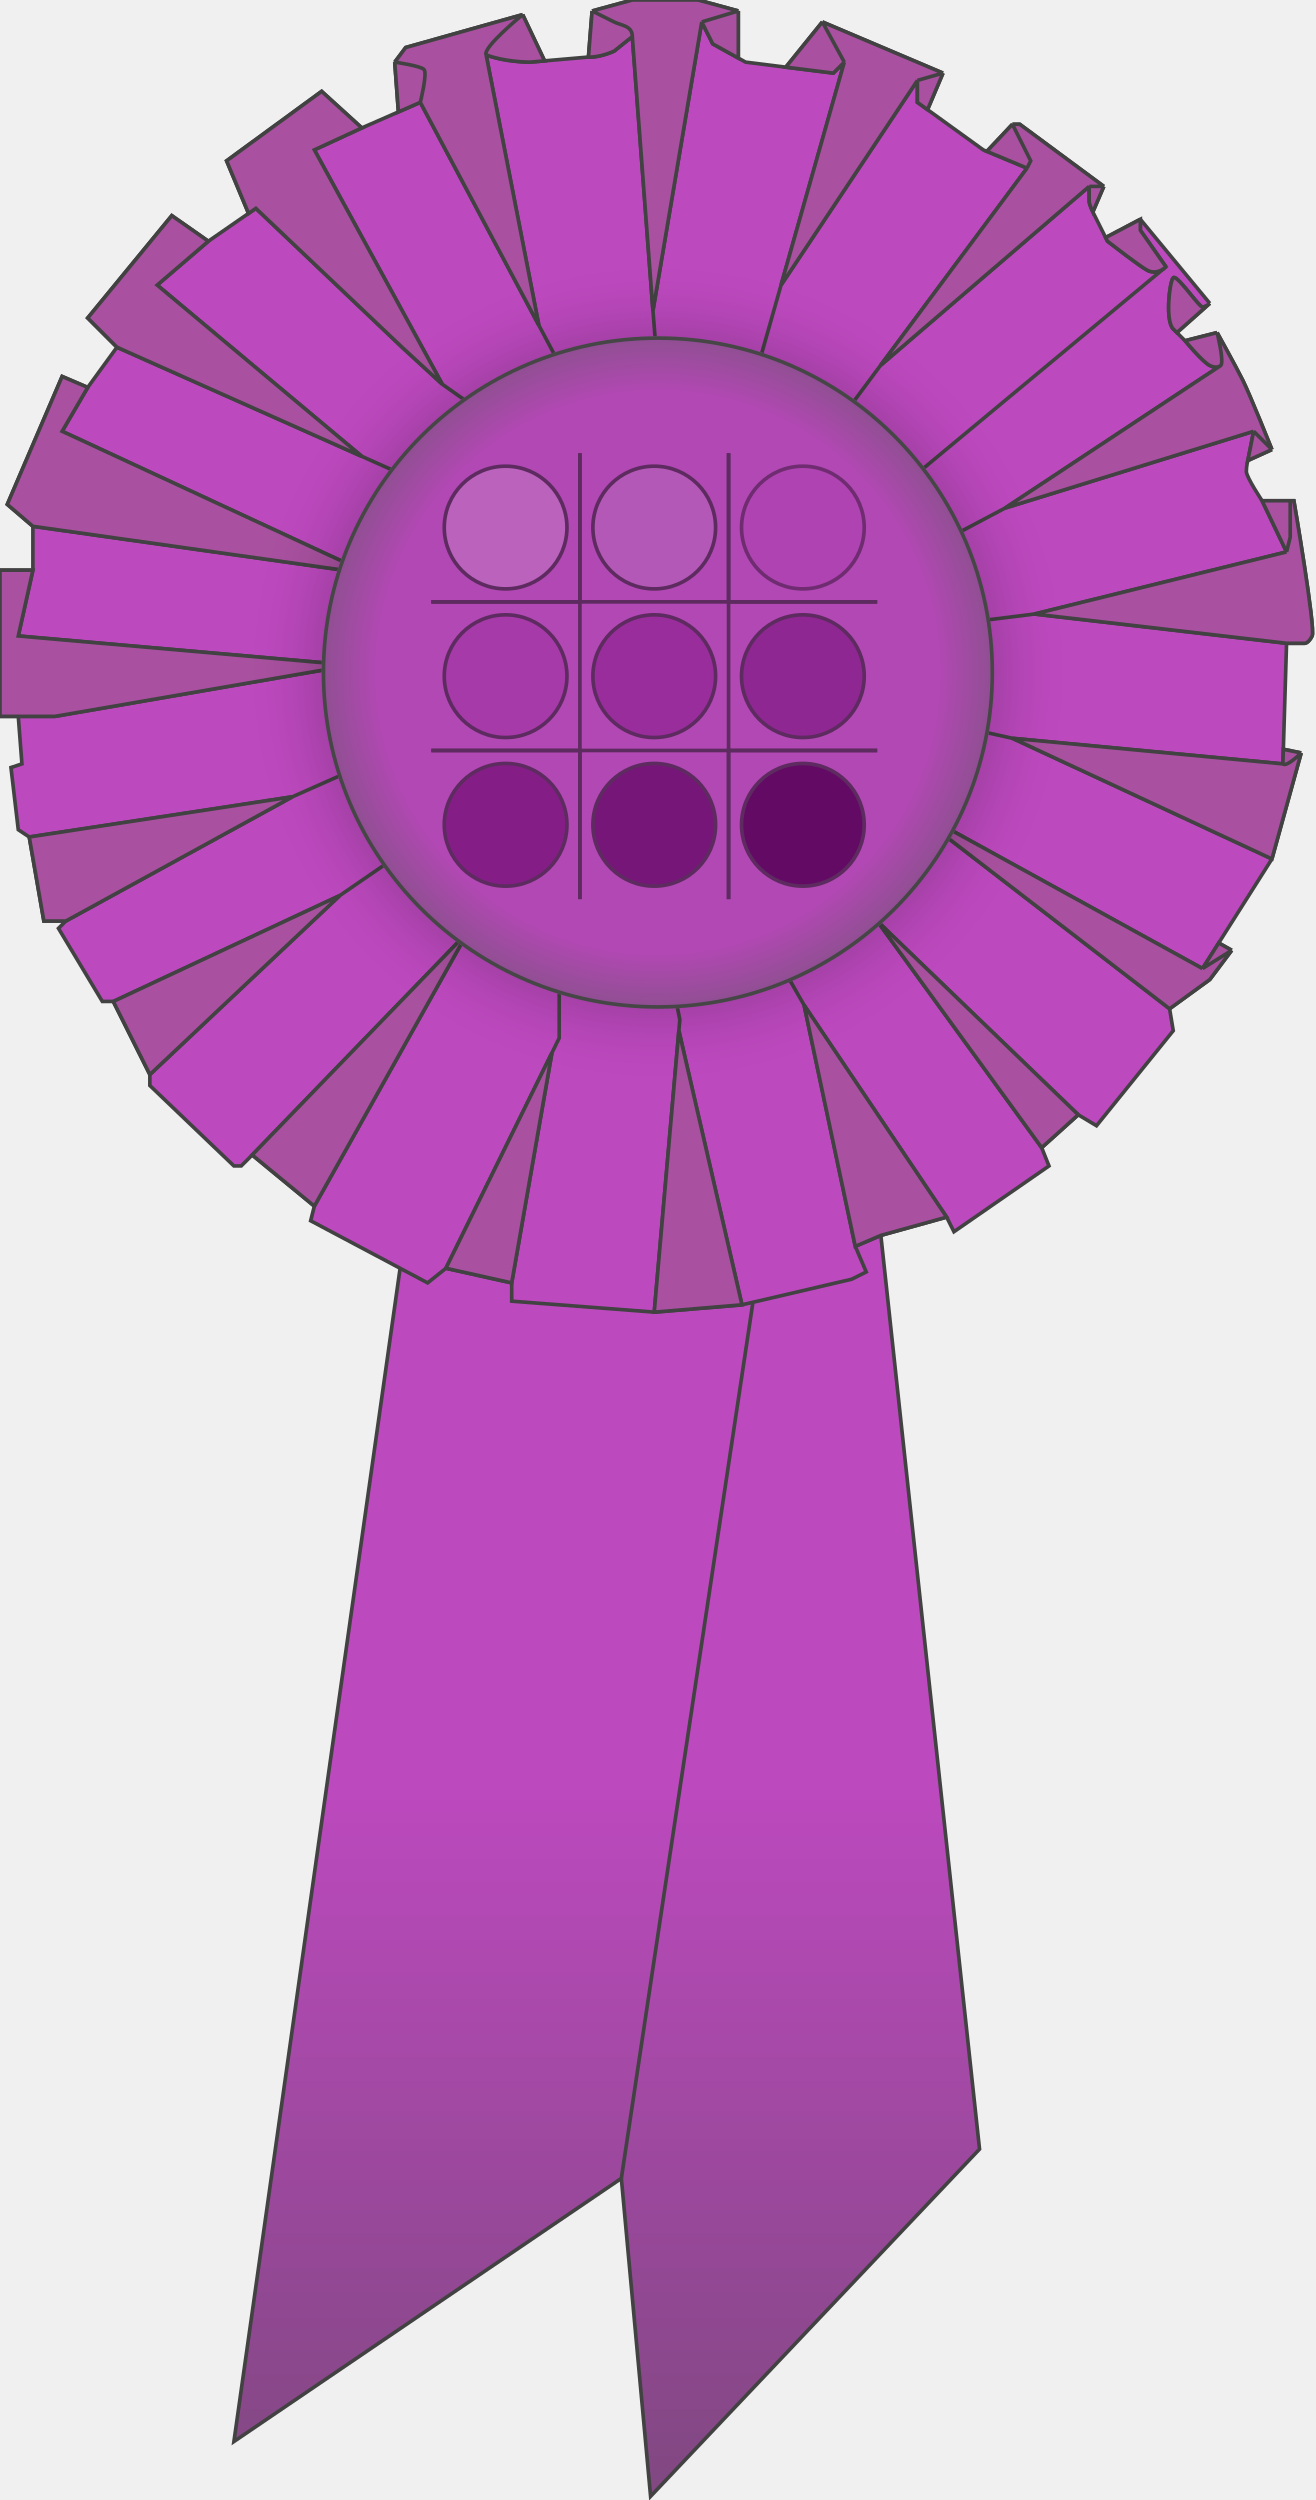
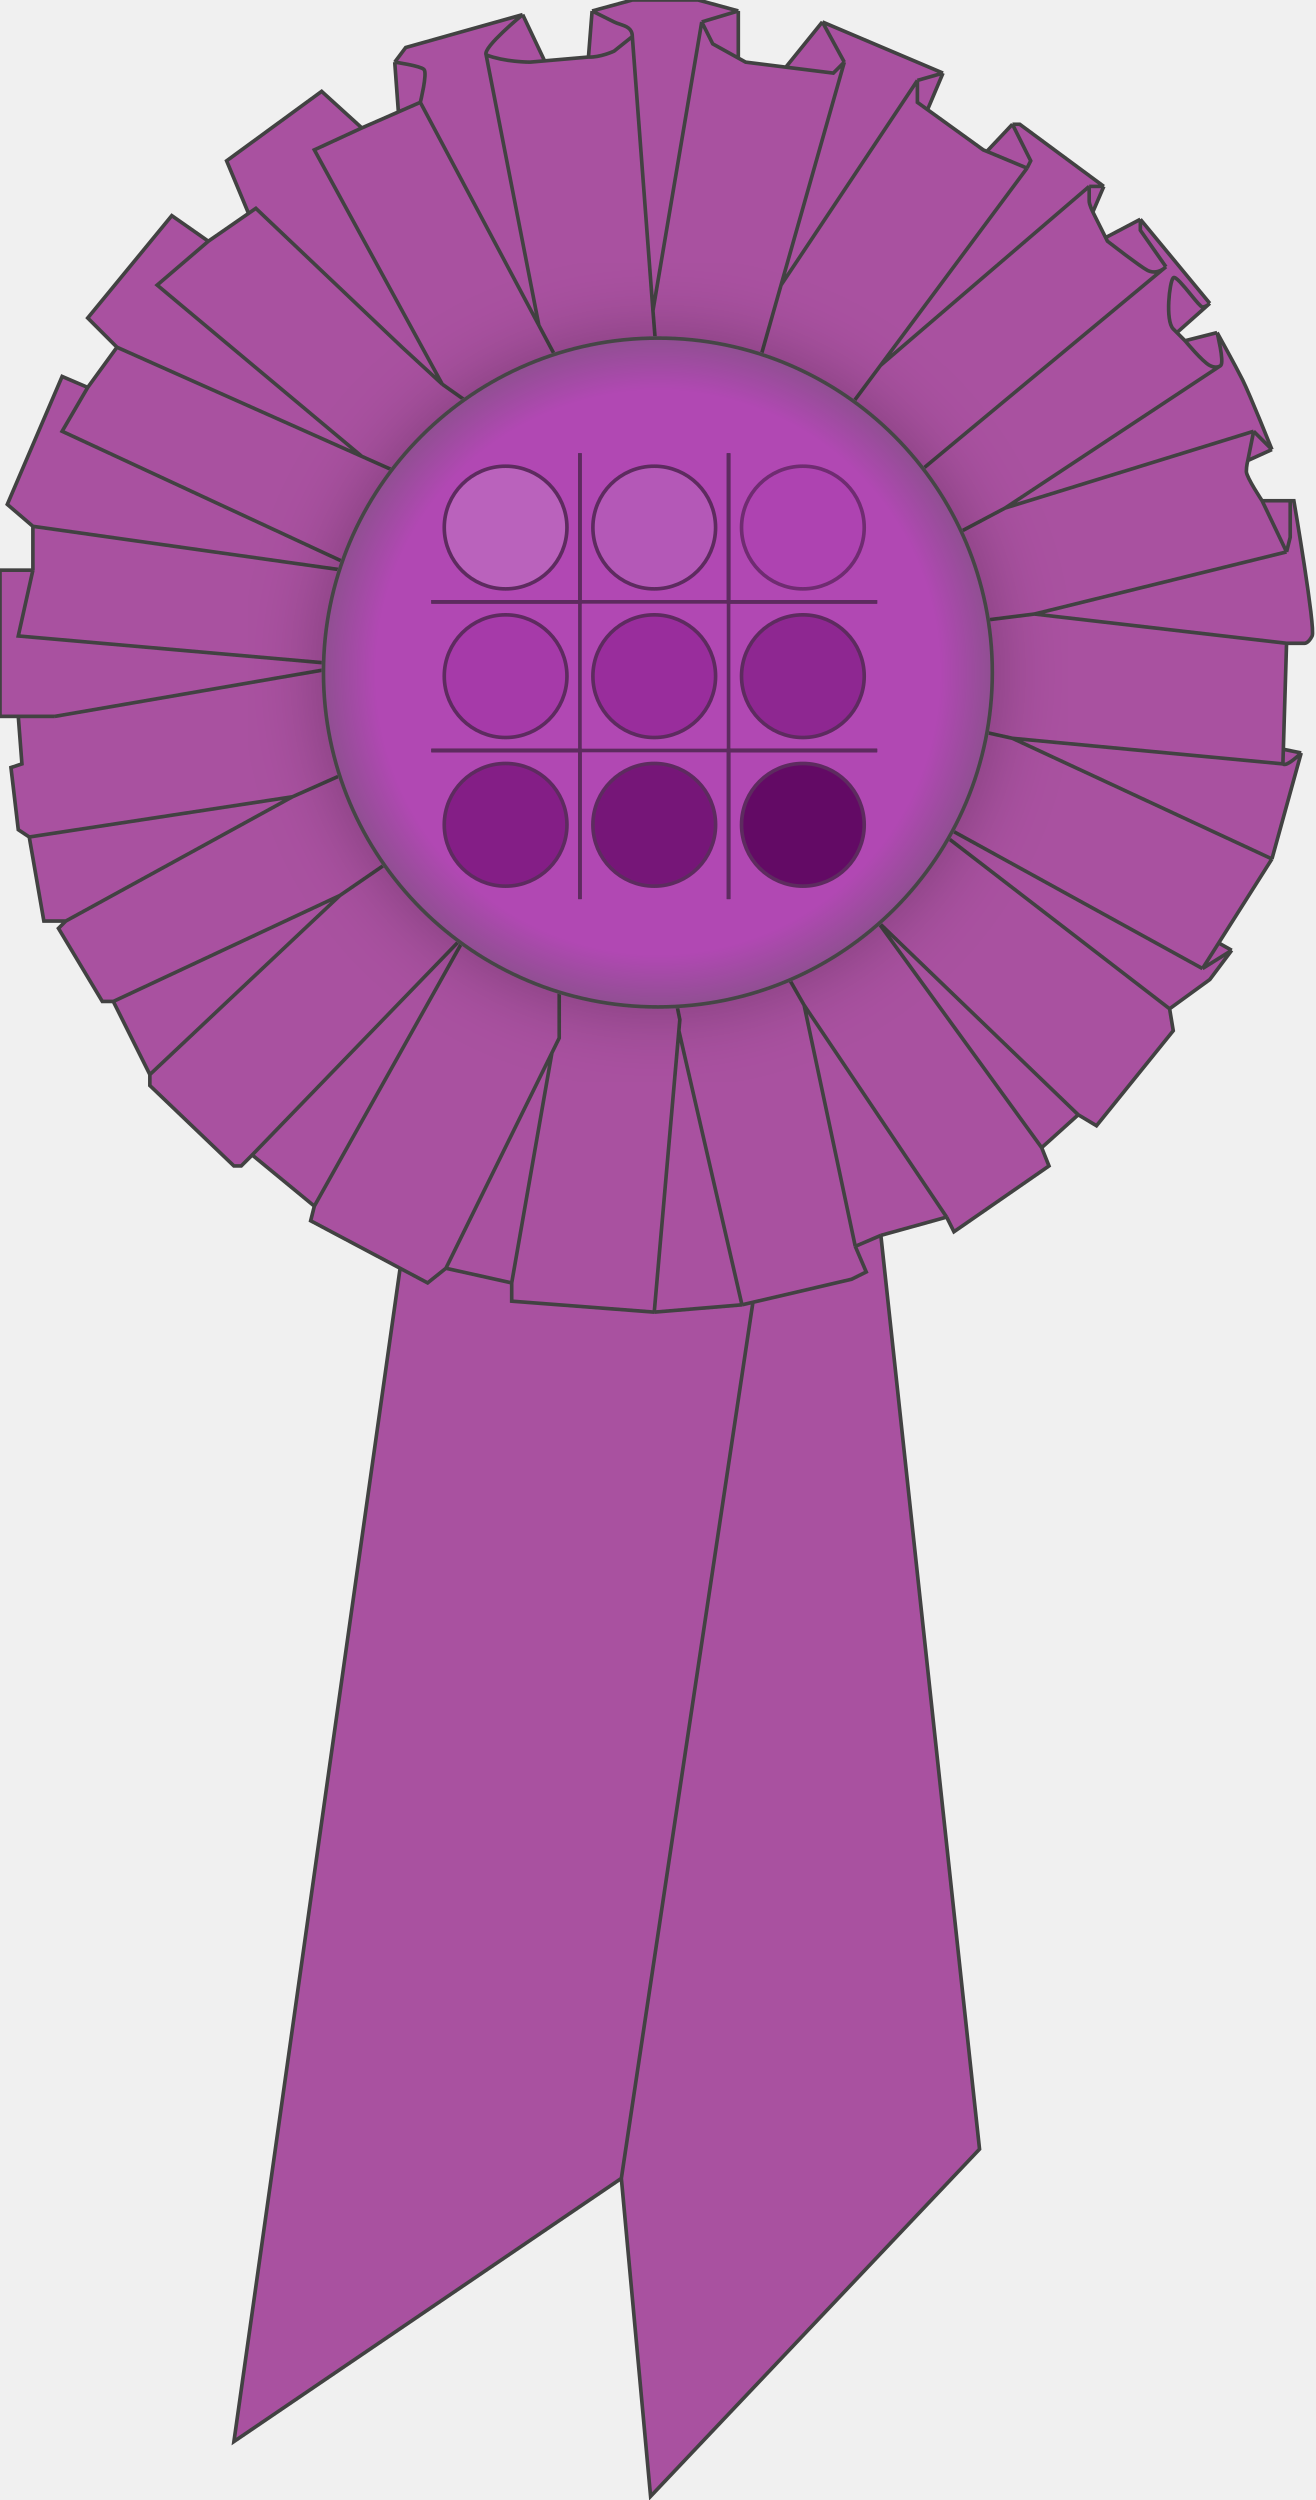
<svg xmlns="http://www.w3.org/2000/svg" width="180" height="342" viewBox="0 0 180 342" fill="none">
  <g clip-path="url(#clip0)">
-     <path d="M72.5 8.5C72.5 8.5 69 8.5 66.5 7.5L73.716 44.5L78 52.559C82.484 51.486 85.135 51.2 90 51L89.323 42.5L86.5 5L84 7C84 7 82.08 7.887 80.5 7.804L74.5 8.326L72.5 8.5Z" fill="url(#paint0_linear)" style="mix-blend-mode:darken" />
-     <path d="M112.5 3L115.5 8.5L106.847 39L125.5 11L129 10L112.5 3Z" fill="url(#paint1_linear)" style="mix-blend-mode:darken" />
-     <path d="M118.5 174L117 170.5L110 137.5L108 134C102.169 135.86 98.785 136.547 92.5 137L93 139.5L92.869 141L101.5 178.5L103 178.15L116.5 175L118.5 174Z" fill="url(#paint2_linear)" style="mix-blend-mode:darken" />
-     <path d="M14 137H15.5L46.5 122.5L54.5 117C51.781 112.49 50.543 109.873 49 105L40 109L9 126L8 127L14 137Z" fill="url(#paint3_linear)" style="mix-blend-mode:darken" />
-     <path d="M120.5 169L117 170.5L118.5 174L116.5 175L103 178.15L85 298L89 341.5L134 294L120.5 169Z" fill="url(#paint4_linear)" style="mix-blend-mode:darken" />
-     <path fill-rule="evenodd" clip-rule="evenodd" d="M3 104.5L2.5 98H7.5L48 91L2.5 87L4.5 78V72L50.5 78.5L8.5 59L12 53L16 47.5L49.5 62.434L21.5 39L28.5 33L34 29.192L35 28.5L55 47.5L60.5 52.559L43 20.5L49.5 17.5L54.5 15.312L57.5 14L73.716 44.5L78 52.559C82.484 51.486 85.135 51.2 90 51L89.323 42.5L96 3L97.5 6L101 7.944L102 8.5L107.5 9.188L114 10L115.5 8.5L106.847 39L125.5 11V14L126.885 15L134.5 20.5L135 20.708L140.5 23L120.443 50L149 25.5V27.5C149 28 149.5 29 149.5 29L151.25 32.5L151.5 33C151.5 33 156 36.5 157 37C157.813 37.407 158.626 37.152 159.17 36.774L159.5 36.5L156 31.5V30L165.5 41.5C165.5 41.5 165.455 41.545 165.378 41.608C165.2 41.755 164.85 42 164.5 42C164.287 42 163.62 41.184 162.887 40.285C161.898 39.074 160.787 37.713 160.5 38C160 38.5 159.37 43.87 160.5 45L161 45.5L162.113 46.613C162.113 46.613 164.5 49.5 165.5 50C166.161 50.331 166.604 50.224 166.828 50.114L137.5 69.5L171.5 59L170.7 63C170.7 63 170.5 63.718 170.5 64.5C170.5 65.282 172.652 68.5 172.652 68.5L176 75.5L141.5 84L176 88L175.561 102.5L178 103C178 103 176 105 175.5 104.5L138.5 101L174 117.5L166.717 129L168.5 130L164.5 132.5L130 113.5L129.5 114.5L160 138L160.5 141L150 154L147.5 152.5L120 126L142.5 157L143.5 159.5L130.5 168.5L129.5 166.5L110 137.5L108 134C102.169 135.86 98.785 136.547 92.5 137L93 139.5L92.869 141L89.5 179.5L101.5 178.5L103 178.15L85 298L32 334L54.735 173.5L42.5 167L43 165L64 127.5L34.5 158L33 159.5H32L20.5 148.5V147L46.5 122.5L54.5 117C51.781 112.49 50.543 109.873 49 105L40 109L4 114.5L2.5 113.5L1.5 105L3 104.5ZM166.828 50.114L167 50C167 50 166.943 50.057 166.828 50.114ZM70 175.5L61 173.5L75.5 144.032L70 175.5Z" fill="url(#paint5_linear)" style="mix-blend-mode:darken" />
-     <path d="M48 91L7.5 98H2.5M48 91L2.5 87L4.5 78M48 91C48.487 86.036 49.061 83.303 50.5 78.5M48 91C47.846 96.472 47.996 99.538 49 105M4.5 78H0V98H2.5M4.5 78V72M50.5 78.5L4.5 72M50.5 78.5L8.5 59L12 53M50.5 78.5C52.901 73.561 53.982 70.404 57.5 66M4.5 72L1 69L8.5 51.5L12 53M12 53L16 47.5M57.5 66L49.5 62.434M57.5 66C61.262 61.805 63.84 60.367 67.5 57.5M16 47.5L12 43.5L23.5 29.5L28.5 33M16 47.5L49.5 62.434M28.5 33L21.5 39L49.5 62.434M28.5 33L34 29.192M67.5 57.5L60.5 52.559M67.5 57.5C71.439 55.112 73.756 54.081 78 52.559M34 29.192L35 28.5L55 47.5L60.5 52.559M34 29.192L31 22L44 12.5L49.5 17.5M49.5 17.5L43 20.5L60.5 52.559M49.5 17.5L54.5 15.312M57.5 14C57.5 14 58.5 10 58 9.5C57.5 9 54 8.5 54 8.5M57.5 14L54.5 15.312M57.5 14L73.716 44.5M78 52.559L73.716 44.5M78 52.559C82.484 51.486 85.135 51.2 90 51M54 8.5L55.5 6.5L71.5 2M54 8.5L54.5 15.312M71.5 2C71.5 2 66 6.5 66.5 7.5M71.5 2L74.5 8.326M66.5 7.5C69 8.5 72.5 8.5 72.5 8.5L74.5 8.326M66.5 7.5C69.318 21.949 73.716 44.5 73.716 44.5M66.5 7.5L73.716 44.5M86.5 5L84 7C84 7 82.08 7.887 80.5 7.804M86.5 5L89.323 42.5M86.5 5C86.5 3.875 85.656 3.594 84.812 3.312C84.531 3.219 84.25 3.125 84 3M84 3C83 2.5 81 1.5 81 1.5M84 3L81 1.5M81 1.5L86.5 0H95.5L101 1.5M81 1.5L80.5 7.804M101 1.5L96 3M101 1.5V7.944M96 3L97.5 6L101 7.944M96 3L89.323 42.5M115.5 8.5L114 10L107.5 9.188M115.5 8.5L112.5 3M115.5 8.5L106.847 39M112.5 3L129 10M112.5 3L107.5 9.188M129 10L125.5 11M129 10L126.885 15M125.5 11V14L126.885 15M125.5 11L106.847 39M140.5 23L141 22L138.5 17M140.5 23L135 20.708M140.5 23L120.443 50M138.5 17H139.5L151 25.5M138.5 17L135 20.708M151 25.5H149M151 25.5L149.5 29M149 25.5C149 25.5 149 27 149 27.5M149 25.5L120.443 50M149 25.5V27.5M149 27.5C149 28 149.5 29 149.5 29M159.5 36.5L156 31.5V30M159.5 36.5L159.17 36.774M159.5 36.5C159.407 36.593 159.296 36.687 159.17 36.774M156 30L165.5 41.5M156 30L151.25 32.5M165.5 41.5C165.5 41.5 165.455 41.545 165.378 41.608M165.5 41.5L165.378 41.608M160.5 45C159.37 43.87 160 38.5 160.5 38C160.787 37.713 161.898 39.074 162.887 40.285C163.62 41.184 164.287 42 164.5 42C164.85 42 165.2 41.755 165.378 41.608M160.5 45C161.63 46.13 161 45.5 161 45.5M160.5 45L161 45.5M167 50C167.5 49.5 166.5 45.5 166.5 45.5M167 50C167 50 166.943 50.057 166.828 50.114M167 50L166.828 50.114M166.5 45.5C166.5 45.5 169 50 170 52C171 54 174 61.5 174 61.5M166.5 45.5L162.113 46.613M174 61.5L171.5 59M174 61.5L170.7 63M171.5 59L137.5 69.5M171.5 59L170.7 63M176 75.5L176.5 73.5V68.5M176 75.5L141.5 84M176 75.5L172.652 68.5M176.5 68.5H177C177 68.5 180 86 179.5 87C179 88 178.5 88 178.5 88H176M176.5 68.5H172.652M176 88L141.5 84M176 88L175.561 102.5M175.5 104.5C176 105 178 103 178 103M175.5 104.5L138.5 101M175.5 104.5L175.561 102.5M178 103L174 117.5M178 103L175.561 102.5M174 117.5L138.5 101M174 117.5L166.717 129M164.5 132.5L168.5 130M164.5 132.5L130 113.5M164.5 132.5L166.717 129M168.5 130L165.5 134L160 138M168.5 130L166.717 129M160 138L160.5 141L150 154L147.5 152.5M160 138L129.5 114.5M147.5 152.5L142.5 157M147.5 152.5L120 126M142.5 157L143.5 159.5L130.5 168.5L129.5 166.5M142.5 157L120 126M129.5 166.5L120.5 169M129.5 166.5L110 137.5M120.5 169L117 170.5M120.5 169L134 294L89 341.5L85 298M117 170.5L118.5 174L116.5 175L103 178.15M117 170.5L110 137.5M101.5 178.5L89.5 179.5M101.5 178.5L103 178.15M101.5 178.5L92.869 141M89.5 179.5L70 178V175.5M89.5 179.5L92.869 141M70 175.5L61 173.5M70 175.5L75.5 144.032M61 173.5L58.5 175.5L54.735 173.5M61 173.5L75.5 144.032M43 165L42.5 167L54.735 173.5M43 165L34.5 158M43 165L64 127.5M34.5 158L33 159.5H32L20.5 148.5V147M34.5 158L64 127.5M20.5 147L15.5 137M20.5 147L46.5 122.5M15.5 137H14L8 127L9 126M15.5 137L46.5 122.5M9 126H6L4 114.5M9 126L40 109M4 114.5L2.5 113.5L1.5 105L3 104.5L2.5 98M4 114.5L40 109M54.735 173.5L32 334L85 298M85 298L103 178.15M40 109L49 105M49 105C50.543 109.873 51.781 112.49 54.5 117M46.5 122.5L54.5 117M54.5 117C57.791 121.701 59.831 124.057 64 127.5M64 127.5C68.728 130.958 71.472 132.574 76.5 135M76.5 135V142L75.5 144.032M76.5 135C82.754 136.257 86.257 136.672 92.5 137M92.5 137L93 139.5L92.869 141M92.5 137C98.785 136.547 102.169 135.86 108 134M110 137.5L108 134M108 134C113.233 131 115.85 129.247 120 126M120 126C124.251 122.072 126.191 119.408 129.5 114.5M129.5 114.5L130 113.5M130 113.5C132.218 108.218 133.174 105.261 134 100M138.5 101L134 100M134 100C134.532 94.225 134.442 90.943 133.5 85M133.5 85L141.5 84M133.5 85C131.904 80.708 130.949 78.301 129 74M129 74L137.5 69.5M129 74C127.354 70.899 126.298 69.15 124 66M137.5 69.5L166.828 50.114M170.7 63C170.7 63 170.5 63.718 170.5 64.5C170.5 65.282 172.652 68.5 172.652 68.5M161 45.5L162.113 46.613M161 45.5L165.378 41.608M162.113 46.613C162.113 46.613 164.5 49.5 165.5 50C166.161 50.331 166.604 50.224 166.828 50.114M149.5 29L151.25 32.5M151.25 32.5L151.5 33C151.5 33 156 36.5 157 37C157.813 37.407 158.626 37.152 159.17 36.774M126.885 15L134.5 20.5L135 20.708M101 7.944L102 8.5L107.5 9.188M74.5 8.326L80.5 7.804M90 51L89.323 42.5M90 51C95.066 51.34 97.912 51.671 103 52.559M103 52.559L106.847 39M103 52.559C107.968 54.335 110.435 55.565 114.5 58M114.5 58L120.443 50M114.5 58C118.788 60.948 120.725 62.743 124 66M124 66L159.17 36.774" stroke="#424242" stroke-width="0.5" />
+     <path d="M72.5 8.5C72.5 8.5 69 8.5 66.5 7.5L73.716 44.5L78 52.559C82.484 51.486 85.135 51.2 90 51L89.323 42.5L86.5 5L84 7C84 7 82.08 7.887 80.5 7.804L74.5 8.326L72.5 8.5Z" fill="#A951A0" />
+     <path d="M112.5 3L115.5 8.5L106.847 39L125.5 11L129 10L112.5 3Z" fill="#A951A0" />
+     <path d="M118.5 174L117 170.5L110 137.5L108 134C102.169 135.86 98.785 136.547 92.5 137L93 139.5L92.869 141L101.5 178.5L103 178.15L116.5 175L118.5 174Z" fill="#A951A0" />
+     <path d="M14 137H15.5L46.5 122.5L54.5 117C51.781 112.49 50.543 109.873 49 105L40 109L9 126L8 127L14 137Z" fill="#A951A0" />
+     <path d="M120.5 169L117 170.5L118.5 174L116.5 175L103 178.15L85 298L89 341.5L134 294L120.5 169Z" fill="#A951A0" />
+     <path fill-rule="evenodd" clip-rule="evenodd" d="M3 104.5L2.5 98H7.5L48 91L2.5 87L4.5 78V72L50.5 78.5L8.5 59L12 53L16 47.5L49.5 62.434L21.5 39L28.5 33L34 29.192L35 28.5L55 47.5L60.5 52.559L43 20.5L49.5 17.5L54.5 15.312L57.5 14L73.716 44.5L78 52.559C82.484 51.486 85.135 51.2 90 51L89.323 42.5L96 3L97.5 6L101 7.944L102 8.5L107.5 9.188L114 10L115.5 8.5L106.847 39L125.5 11V14L126.885 15L134.5 20.5L135 20.708L140.5 23L120.443 50L149 25.5V27.5C149 28 149.5 29 149.5 29L151.25 32.5L151.5 33C151.5 33 156 36.5 157 37C157.813 37.407 158.626 37.152 159.17 36.774L159.5 36.5L156 31.5V30L165.5 41.5C165.5 41.5 165.455 41.545 165.378 41.608C165.2 41.755 164.85 42 164.5 42C164.287 42 163.62 41.184 162.887 40.285C161.898 39.074 160.787 37.713 160.5 38C160 38.5 159.37 43.87 160.5 45L161 45.5L162.113 46.613C162.113 46.613 164.5 49.5 165.5 50C166.161 50.331 166.604 50.224 166.828 50.114L137.5 69.5L171.5 59L170.7 63C170.7 63 170.5 63.718 170.5 64.5C170.5 65.282 172.652 68.5 172.652 68.5L176 75.5L141.5 84L176 88L175.561 102.5L178 103C178 103 176 105 175.5 104.5L138.5 101L174 117.5L166.717 129L168.5 130L164.5 132.5L130 113.5L129.5 114.5L160 138L160.5 141L150 154L147.5 152.5L120 126L142.5 157L143.5 159.5L130.5 168.5L129.5 166.5L110 137.5L108 134C102.169 135.86 98.785 136.547 92.5 137L93 139.5L92.869 141L89.5 179.5L101.5 178.5L103 178.15L85 298L32 334L54.735 173.5L42.5 167L43 165L64 127.5L34.5 158L33 159.5H32L20.5 148.5V147L46.5 122.5L54.5 117C51.781 112.49 50.543 109.873 49 105L40 109L4 114.5L2.5 113.5L1.5 105L3 104.5ZM166.828 50.114L167 50C167 50 166.943 50.057 166.828 50.114ZM70 175.5L61 173.5L75.5 144.032L70 175.5Z" fill="#A951A0" />
    <path d="M35 28.5L55 47.5L60.5 52.559L43 20.5L49.5 17.5L44 12.5L31 22L34 29.192L35 28.5Z" fill="#A951A0" />
    <path d="M58 9.5C58.5 10 57.5 14 57.5 14L73.716 44.5L66.5 7.5C66 6.5 71.5 2 71.5 2L55.5 6.5L54 8.5C54 8.5 57.5 9 58 9.5Z" fill="#A951A0" />
    <path d="M81 1.5L84 3C84.25 3.125 84.531 3.219 84.812 3.312C85.656 3.594 86.5 3.875 86.5 5L89.323 42.5L96 3L101 1.5L95.5 0H86.5L81 1.5Z" fill="#A951A0" />
    <path d="M112.5 3L115.5 8.5L106.847 39L125.5 11L129 10L112.5 3Z" fill="#A951A0" />
    <path d="M141 22L140.5 23L120.443 50L149 25.5H151L139.5 17H138.5L141 22Z" fill="#A951A0" />
    <path d="M166.5 45.5C166.5 45.5 167.5 49.5 167 50C167 50 166.943 50.057 166.828 50.114L137.5 69.5L171.5 59L174 61.5C174 61.5 171 54 170 52C169 50 166.5 45.5 166.5 45.5Z" fill="#A951A0" />
    <path d="M176.5 73.5L176 75.5L141.5 84L176 88H178.5C178.5 88 179 88 179.5 87C180 86 177 68.5 177 68.5H176.5V73.5Z" fill="#A951A0" />
    <path d="M178 103C178 103 176 105 175.5 104.5L138.5 101L174 117.5L178 103Z" fill="#A951A0" />
    <path d="M168.5 130L164.5 132.5L130 113.5L129.5 114.5L160 138L165.5 134L168.5 130Z" fill="#A951A0" />
    <path d="M142.5 157L147.5 152.5L120 126L142.5 157Z" fill="#A951A0" />
    <path d="M120.5 169L129.5 166.5L110 137.5L117 170.5L120.5 169Z" fill="#A951A0" />
    <path d="M89.5 179.5L101.5 178.5L92.869 141L89.5 179.5Z" fill="#A951A0" />
    <path d="M61 173.5L70 175.5L75.5 144.032L61 173.5Z" fill="#A951A0" />
    <path d="M34.5 158L43 165L64 127.5L34.5 158Z" fill="#A951A0" />
    <path d="M15.5 137L20.5 147L46.5 122.5L15.5 137Z" fill="#A951A0" />
    <path d="M6 126H9L40 109L4 114.5L6 126Z" fill="#A951A0" />
    <path d="M0 78V98H7.5L48 91L2.5 87L4.5 78H0Z" fill="#A951A0" />
    <path d="M4.5 72L50.5 78.5L8.5 59L12 53L8.5 51.5L1 69L4.5 72Z" fill="#A951A0" />
    <path d="M12 43.5L16 47.5L49.5 62.434L21.5 39L28.5 33L23.5 29.5L12 43.5Z" fill="#A951A0" />
    <path fill-rule="evenodd" clip-rule="evenodd" d="M57.5 14C57.5 14 58.5 10 58 9.5C57.5 9 54 8.5 54 8.5L54.5 15.312L57.5 14ZM97.5 6L96 3L101 1.5V7.944L97.5 6ZM114 10L107.5 9.188L112.5 3L115.5 8.5L114 10ZM140.5 23L141 22L138.5 17L135 20.708L140.5 23ZM126.885 15L129 10L125.5 11V14L126.885 15ZM149 27.5V25.5H151L149.5 29C149.5 29 149 28 149 27.5ZM151.5 33L151.25 32.5L156 30V31.5L159.5 36.5C159.407 36.593 159.296 36.687 159.17 36.774C158.626 37.152 157.813 37.407 157 37C156 36.5 151.5 33 151.5 33ZM166.828 50.114C166.943 50.057 167 50 167 50C167.5 49.5 166.5 45.5 166.5 45.5L162.113 46.613C162.113 46.613 164.5 49.5 165.5 50C166.161 50.331 166.604 50.224 166.828 50.114ZM161 45.5L165.378 41.608C165.455 41.545 165.5 41.5 165.5 41.5L165.378 41.608C165.2 41.755 164.85 42 164.5 42C164.287 42 163.62 41.184 162.887 40.285C161.898 39.074 160.787 37.713 160.5 38C160 38.5 159.37 43.87 160.5 45L161 45.5ZM170.7 63L171.5 59L174 61.5L170.7 63ZM176.5 73.5L176 75.5L172.652 68.5H176.5V73.5ZM175.5 104.5C176 105 178 103 178 103L175.561 102.5L175.5 104.5ZM164.5 132.5L166.717 129L168.5 130L164.5 132.5ZM66.5 7.5C66 6.5 71.5 2 71.5 2L74.5 8.326L72.5 8.5C72.5 8.5 69 8.5 66.5 7.5ZM81 1.5L80.5 7.804C82.08 7.887 84 7 84 7L86.5 5C86.5 3.875 85.656 3.594 84.812 3.312C84.531 3.219 84.25 3.125 84 3L81 1.5Z" fill="#A951A0" />
-     <path d="M57.5 14C57.5 14 58.5 10 58 9.5C57.5 9 54 8.5 54 8.5M57.5 14L73.716 44.5L66.5 7.5M57.5 14L54.5 15.312L54 8.5M66.5 7.5C66 6.5 71.5 2 71.5 2M66.5 7.5C69 8.5 72.5 8.5 72.5 8.5L74.5 8.326L71.5 2M71.5 2L55.5 6.5L54 8.5M81 1.5L84 3C84.25 3.125 84.531 3.219 84.812 3.312C85.656 3.594 86.5 3.875 86.5 5M81 1.5L86.5 0H95.5L101 1.5M81 1.5L80.5 7.804C82.08 7.887 84 7 84 7L86.5 5M86.5 5L89.323 42.5L96 3M96 3L101 1.5M96 3L97.5 6L101 7.944V1.5M112.5 3L115.5 8.5M112.5 3L129 10M112.5 3L107.5 9.188L114 10L115.5 8.5M115.5 8.5L106.847 39L125.5 11M125.5 11L129 10M125.5 11V14L126.885 15L129 10M140.5 23L141 22L138.5 17M140.5 23L120.443 50L149 25.5M140.5 23L135 20.708L138.5 17M149 25.5H151M149 25.5V27.5C149 28 149.5 29 149.5 29L151 25.5M151 25.5L139.5 17H138.5M166.5 45.5C166.5 45.5 167.5 49.5 167 50C167 50 166.943 50.057 166.828 50.114M166.5 45.5C166.5 45.5 169 50 170 52C171 54 174 61.5 174 61.5M166.5 45.5L162.113 46.613C162.113 46.613 164.5 49.5 165.5 50C166.161 50.331 166.604 50.224 166.828 50.114M166.828 50.114L137.5 69.5L171.5 59M171.5 59L174 61.5M171.5 59L170.7 63L174 61.5M176 75.5L176.5 73.5V68.5M176 75.5L141.5 84L176 88H178.5C178.5 88 179 88 179.5 87C180 86 177 68.5 177 68.5H176.5M176 75.5L172.652 68.5H176.5M178 103C178 103 176 105 175.5 104.5M178 103L174 117.5L138.5 101L175.5 104.5M178 103L175.561 102.5L175.5 104.5M168.5 130L164.5 132.5M168.5 130L165.5 134L160 138L129.5 114.5L130 113.5L164.5 132.5M168.5 130L166.717 129L164.5 132.5M165.378 41.608L161 45.5L160.5 45C159.37 43.87 160 38.5 160.5 38C160.787 37.713 161.898 39.074 162.887 40.285C163.62 41.184 164.287 42 164.5 42C164.85 42 165.2 41.755 165.378 41.608ZM165.378 41.608C165.455 41.545 165.5 41.5 165.5 41.5L165.378 41.608ZM35 28.5L55 47.5L60.5 52.559L43 20.5L49.5 17.5L44 12.5L31 22L34 29.192L35 28.5ZM142.5 157L147.5 152.5L120 126L142.5 157ZM120.5 169L129.5 166.5L110 137.5L117 170.5L120.5 169ZM89.5 179.5L101.5 178.5L92.869 141L89.5 179.5ZM61 173.5L70 175.5L75.5 144.032L61 173.5ZM34.5 158L43 165L64 127.5L34.5 158ZM15.5 137L20.5 147L46.5 122.5L15.5 137ZM6 126H9L40 109L4 114.5L6 126ZM0 78V98H7.5L48 91L2.5 87L4.5 78H0ZM4.5 72L50.5 78.5L8.5 59L12 53L8.5 51.5L1 69L4.5 72ZM12 43.5L16 47.5L49.5 62.434L21.5 39L28.5 33L23.5 29.5L12 43.5ZM151.5 33L151.25 32.5L156 30V31.5L159.5 36.5C159.407 36.593 159.296 36.687 159.17 36.774C158.626 37.152 157.813 37.407 157 37C156 36.5 151.5 33 151.5 33Z" stroke="#424242" stroke-width="0.5" />
+     <path d="M0 98V78H4.5M0 98H2.5M0 98H7.5M7.5 98L48 91M7.5 98H2.5M48 91L2.5 87L4.5 78M48 91C48.487 86.036 49.061 83.303 50.5 78.5M48 91C47.846 96.472 47.996 99.538 49 105M4.5 78V72M50.5 78.5L4.5 72M50.5 78.5L8.5 59L12 53M50.5 78.5C52.901 73.561 53.982 70.404 57.5 66M4.5 72L1 69L8.5 51.5L12 53M12 53L16 47.5M57.5 66L49.5 62.434M57.5 66C61.262 61.805 63.84 60.367 67.5 57.5M16 47.5L12 43.5L23.5 29.5L28.5 33M16 47.5L49.5 62.434M28.5 33L21.5 39L49.5 62.434M28.5 33L34 29.192M67.5 57.5L60.5 52.559M67.5 57.5C71.439 55.112 73.756 54.081 78 52.559M34 29.192L35 28.5L55 47.5L60.5 52.559M34 29.192L31 22L44 12.5L49.5 17.5M49.5 17.5L43 20.5L60.5 52.559M49.5 17.5L54.5 15.312M57.5 14C57.5 14 58.5 10 58 9.5C57.5 9 54 8.5 54 8.5M57.5 14L54.5 15.312M57.5 14L73.716 44.5M78 52.559L73.716 44.5M78 52.559C82.484 51.486 85.135 51.2 90 51M54 8.5L55.5 6.5L71.5 2M54 8.5L54.5 15.312M71.5 2C71.5 2 66 6.5 66.5 7.5M71.5 2L74.5 8.326M66.5 7.5C69 8.5 72.5 8.5 72.5 8.5L74.5 8.326M66.5 7.5C69.318 21.949 73.716 44.5 73.716 44.5M66.5 7.5L73.716 44.5M86.5 5L84 7C84 7 82.08 7.887 80.5 7.804M86.5 5L89.323 42.5M86.5 5C86.5 3.875 85.656 3.594 84.812 3.312C84.531 3.219 84.25 3.125 84 3M84 3C83 2.5 81 1.5 81 1.5M84 3L81 1.5M81 1.5L86.5 0H95.5L101 1.5M81 1.5L80.5 7.804M101 1.5L96 3M101 1.5V7.944M96 3L97.5 6L101 7.944M96 3L89.323 42.5M115.5 8.5L114 10L107.5 9.188M115.5 8.5L112.5 3M115.5 8.5L106.847 39M112.5 3L129 10M112.5 3L107.5 9.188M129 10L125.5 11M129 10L126.885 15M125.5 11V14L126.885 15M125.5 11L106.847 39M140.5 23L141 22L138.5 17M140.5 23L135 20.708M140.5 23L120.443 50M138.5 17H139.5L151 25.5M138.5 17L135 20.708M151 25.5H149M151 25.5L149.5 29M149 25.5C149 25.5 149 27 149 27.5M149 25.5L120.443 50M149 25.5V27.5M149 27.5C149 28 149.5 29 149.5 29M159.5 36.5L156 31.5V30M159.5 36.5L159.17 36.774M159.5 36.5C159.407 36.593 159.296 36.687 159.17 36.774M156 30L165.5 41.5M156 30L151.25 32.5M165.5 41.5C165.5 41.5 165.455 41.545 165.378 41.608M165.5 41.5L165.378 41.608M160.5 45C159.37 43.87 160 38.5 160.5 38C160.787 37.713 161.898 39.074 162.887 40.285C163.62 41.184 164.287 42 164.5 42C164.85 42 165.2 41.755 165.378 41.608M160.5 45C161.63 46.13 161 45.5 161 45.5M160.5 45L161 45.5M167 50C167.5 49.5 166.5 45.5 166.5 45.5M167 50C167 50 166.943 50.057 166.828 50.114M167 50L166.828 50.114M166.5 45.5C166.5 45.5 169 50 170 52C171 54 174 61.5 174 61.5M166.5 45.5L162.113 46.613M174 61.5L171.5 59M174 61.5L170.7 63M171.5 59L137.5 69.5M171.5 59L170.7 63M176 75.5L176.5 73.5V68.5M176 75.5L141.5 84M176 75.5L172.652 68.5M176.5 68.5H177C177 68.5 180 86 179.5 87C179 88 178.5 88 178.5 88H176M176.5 68.5H172.652M176 88L141.5 84M176 88L175.561 102.5M175.5 104.5C176 105 178 103 178 103M175.5 104.5L138.5 101M175.5 104.5L175.561 102.5M178 103L174 117.5M178 103L175.561 102.5M174 117.5L138.5 101M174 117.5L166.717 129M164.5 132.5L168.5 130M164.5 132.5L130 113.5M164.5 132.5L166.717 129M168.5 130L165.5 134L160 138M168.5 130L166.717 129M160 138L160.5 141L150 154L147.5 152.5M160 138L129.5 114.5M147.5 152.5L142.5 157M147.5 152.5L120 126M142.5 157L143.5 159.5L130.5 168.5L129.5 166.5M142.5 157L120 126M129.5 166.5L120.5 169M129.5 166.5L110 137.5M120.5 169L117 170.5M120.5 169L134 294L89 341.5L85 298M117 170.5L118.5 174L116.5 175L103 178.15M117 170.5L110 137.5M101.5 178.5L89.5 179.5M101.5 178.5L103 178.15M101.5 178.5L92.869 141M89.5 179.5L70 178V175.5M89.5 179.5L92.869 141M70 175.5L61 173.5M70 175.5L75.5 144.032M61 173.5L58.5 175.5L54.735 173.5M61 173.5L75.5 144.032M43 165L42.5 167L54.735 173.5M43 165L34.5 158M43 165L64 127.5M34.5 158L33 159.5H32L20.5 148.5V147M34.5 158L64 127.5M20.5 147L15.5 137M20.5 147L46.5 122.5M15.5 137H14L8 127L9 126M15.5 137L46.5 122.5M9 126H6L4 114.5M9 126L40 109M4 114.5L2.5 113.5L1.5 105L3 104.5L2.5 98M4 114.5L40 109M54.735 173.5L32 334L85 298M85 298L103 178.15M40 109L49 105M49 105C50.543 109.873 51.781 112.49 54.5 117M46.5 122.5L54.5 117M54.5 117C57.791 121.701 59.831 124.057 64 127.5M64 127.5C68.728 130.958 71.472 132.574 76.5 135M76.5 135V142L75.5 144.032M76.5 135C82.754 136.257 86.257 136.672 92.5 137M92.5 137L93 139.5L92.869 141M92.5 137C98.785 136.547 102.169 135.86 108 134M110 137.5L108 134M108 134C113.233 131 115.85 129.247 120 126M120 126C124.251 122.072 126.191 119.408 129.5 114.5M129.5 114.5L130 113.5M130 113.5C132.218 108.218 133.174 105.261 134 100M138.5 101L134 100M134 100C134.532 94.225 134.442 90.943 133.5 85M133.5 85L141.5 84M133.5 85C131.904 80.708 130.949 78.301 129 74M129 74L137.5 69.5M129 74C127.354 70.899 126.298 69.15 124 66M137.5 69.5L166.828 50.114M170.7 63C170.7 63 170.5 63.718 170.5 64.5C170.5 65.282 172.652 68.5 172.652 68.5M161 45.5L162.113 46.613M161 45.5L165.378 41.608M162.113 46.613C162.113 46.613 164.5 49.5 165.5 50C166.161 50.331 166.604 50.224 166.828 50.114M149.5 29L151.25 32.5M151.25 32.5L151.5 33C151.5 33 156 36.5 157 37C157.813 37.407 158.626 37.152 159.17 36.774M126.885 15L134.5 20.5L135 20.708M101 7.944L102 8.5L107.5 9.188M74.5 8.326L80.5 7.804M90 51L89.323 42.5M90 51C95.066 51.34 97.912 51.671 103 52.559M103 52.559L106.847 39M103 52.559C107.968 54.335 110.435 55.565 114.5 58M114.5 58L120.443 50M114.5 58C118.788 60.948 120.725 62.743 124 66M124 66L159.17 36.774" stroke="#424242" stroke-width="0.5" />
    <g filter="url(#filter0_d)">
-       <circle cx="90" cy="92" r="46" fill="url(#paint6_radial)" />
+       <circle cx="90" cy="92" r="46" fill="url(#paint0_radial)" />
      <circle cx="90" cy="92" r="45.75" stroke="#464646" stroke-width="0.5" />
    </g>
    <path d="M79.333 62V82.333H59" stroke="#5D2B5F" stroke-width="0.5" />
    <path d="M59 82.333H79.333V102.667H59" stroke="#5D2B5F" stroke-width="0.5" />
    <path d="M59 102.667H79.333V123" stroke="#5D2B5F" stroke-width="0.5" />
    <path d="M79.333 62V82.333H99.667V62" stroke="#5D2B5F" stroke-width="0.5" />
    <path d="M99.667 123V102.667H79.333V123" stroke="#5D2B5F" stroke-width="0.5" />
    <path d="M99.667 62V82.333H120" stroke="#5D2B5F" stroke-width="0.5" />
    <path d="M120 82.333H99.667V102.667H120" stroke="#5D2B5F" stroke-width="0.5" />
    <path d="M120 102.667H99.667V123" stroke="#5D2B5F" stroke-width="0.5" />
    <circle cx="69.167" cy="72.167" r="8.392" fill="#BA62BC" stroke="#5D2B5F" stroke-width="0.5" />
    <circle cx="69.167" cy="92.5" r="8.392" fill="#A63AA9" stroke="#5D2B5F" stroke-width="0.5" />
    <circle cx="69.167" cy="112.833" r="8.392" fill="#841E86" stroke="#5D2B5F" stroke-width="0.5" />
    <circle cx="89.5" cy="72.167" r="8.392" fill="#B458B7" stroke="#5D2B5F" stroke-width="0.5" />
    <circle cx="89.5" cy="92.5" r="8.392" fill="#992D9C" stroke="#5D2B5F" stroke-width="0.5" />
    <circle cx="89.5" cy="112.833" r="8.392" fill="#761678" stroke="#5D2B5F" stroke-width="0.5" />
    <circle cx="109.833" cy="72.167" r="8.392" fill="#AE43B1" stroke="#6F2C71" stroke-width="0.5" />
    <circle cx="109.833" cy="92.5" r="8.392" fill="#8E2791" stroke="#5D2B5F" stroke-width="0.5" />
    <circle cx="109.833" cy="112.833" r="8.392" fill="#630A65" stroke="#5D2B5F" stroke-width="0.5" />
  </g>
  <defs>
    <filter id="filter0_d" x="34" y="36" width="112" height="112" filterUnits="userSpaceOnUse" color-interpolation-filters="sRGB">
      <feFlood flood-opacity="0" result="BackgroundImageFix" />
      <feColorMatrix in="SourceAlpha" type="matrix" values="0 0 0 0 0 0 0 0 0 0 0 0 0 0 0 0 0 0 127 0" />
      <feOffset />
      <feGaussianBlur stdDeviation="5" />
      <feColorMatrix type="matrix" values="0 0 0 0 0 0 0 0 0 0 0 0 0 0 0 0 0 0 0.25 0" />
      <feBlend mode="normal" in2="BackgroundImageFix" result="effect1_dropShadow" />
      <feBlend mode="normal" in="SourceGraphic" in2="effect1_dropShadow" result="shape" />
    </filter>
-     <linearGradient id="paint0_linear" x1="89.778" y1="0" x2="89.778" y2="341.5" gradientUnits="userSpaceOnUse">
-       <stop offset="0.714" stop-color="#BD49BF" />
-       <stop offset="1" stop-color="#804881" />
-     </linearGradient>
-     <linearGradient id="paint1_linear" x1="89.778" y1="0" x2="89.778" y2="341.5" gradientUnits="userSpaceOnUse">
-       <stop offset="0.714" stop-color="#BD49BF" />
-       <stop offset="1" stop-color="#804881" />
-     </linearGradient>
-     <linearGradient id="paint2_linear" x1="89.778" y1="0" x2="89.778" y2="341.5" gradientUnits="userSpaceOnUse">
-       <stop offset="0.714" stop-color="#BD49BF" />
-       <stop offset="1" stop-color="#804881" />
-     </linearGradient>
-     <linearGradient id="paint3_linear" x1="89.778" y1="0" x2="89.778" y2="341.5" gradientUnits="userSpaceOnUse">
-       <stop offset="0.714" stop-color="#BD49BF" />
-       <stop offset="1" stop-color="#804881" />
-     </linearGradient>
-     <linearGradient id="paint4_linear" x1="89.778" y1="0" x2="89.778" y2="341.5" gradientUnits="userSpaceOnUse">
-       <stop offset="0.714" stop-color="#BD49BF" />
-       <stop offset="1" stop-color="#804881" />
-     </linearGradient>
-     <linearGradient id="paint5_linear" x1="89.778" y1="0" x2="89.778" y2="341.5" gradientUnits="userSpaceOnUse">
-       <stop offset="0.714" stop-color="#BD49BF" />
-       <stop offset="1" stop-color="#804881" />
-     </linearGradient>
-     <radialGradient id="paint6_radial" cx="0" cy="0" r="1" gradientUnits="userSpaceOnUse" gradientTransform="translate(90 92) rotate(90) scale(46)">
+     <radialGradient id="paint0_radial" cx="0" cy="0" r="1" gradientUnits="userSpaceOnUse" gradientTransform="translate(90 92) rotate(90) scale(46)">
      <stop offset="0.839" stop-color="#B148B3" />
      <stop offset="1" stop-color="#8F4F91" />
    </radialGradient>
    <clipPath id="clip0">
      <rect width="180" height="342" fill="white" />
    </clipPath>
  </defs>
</svg>
